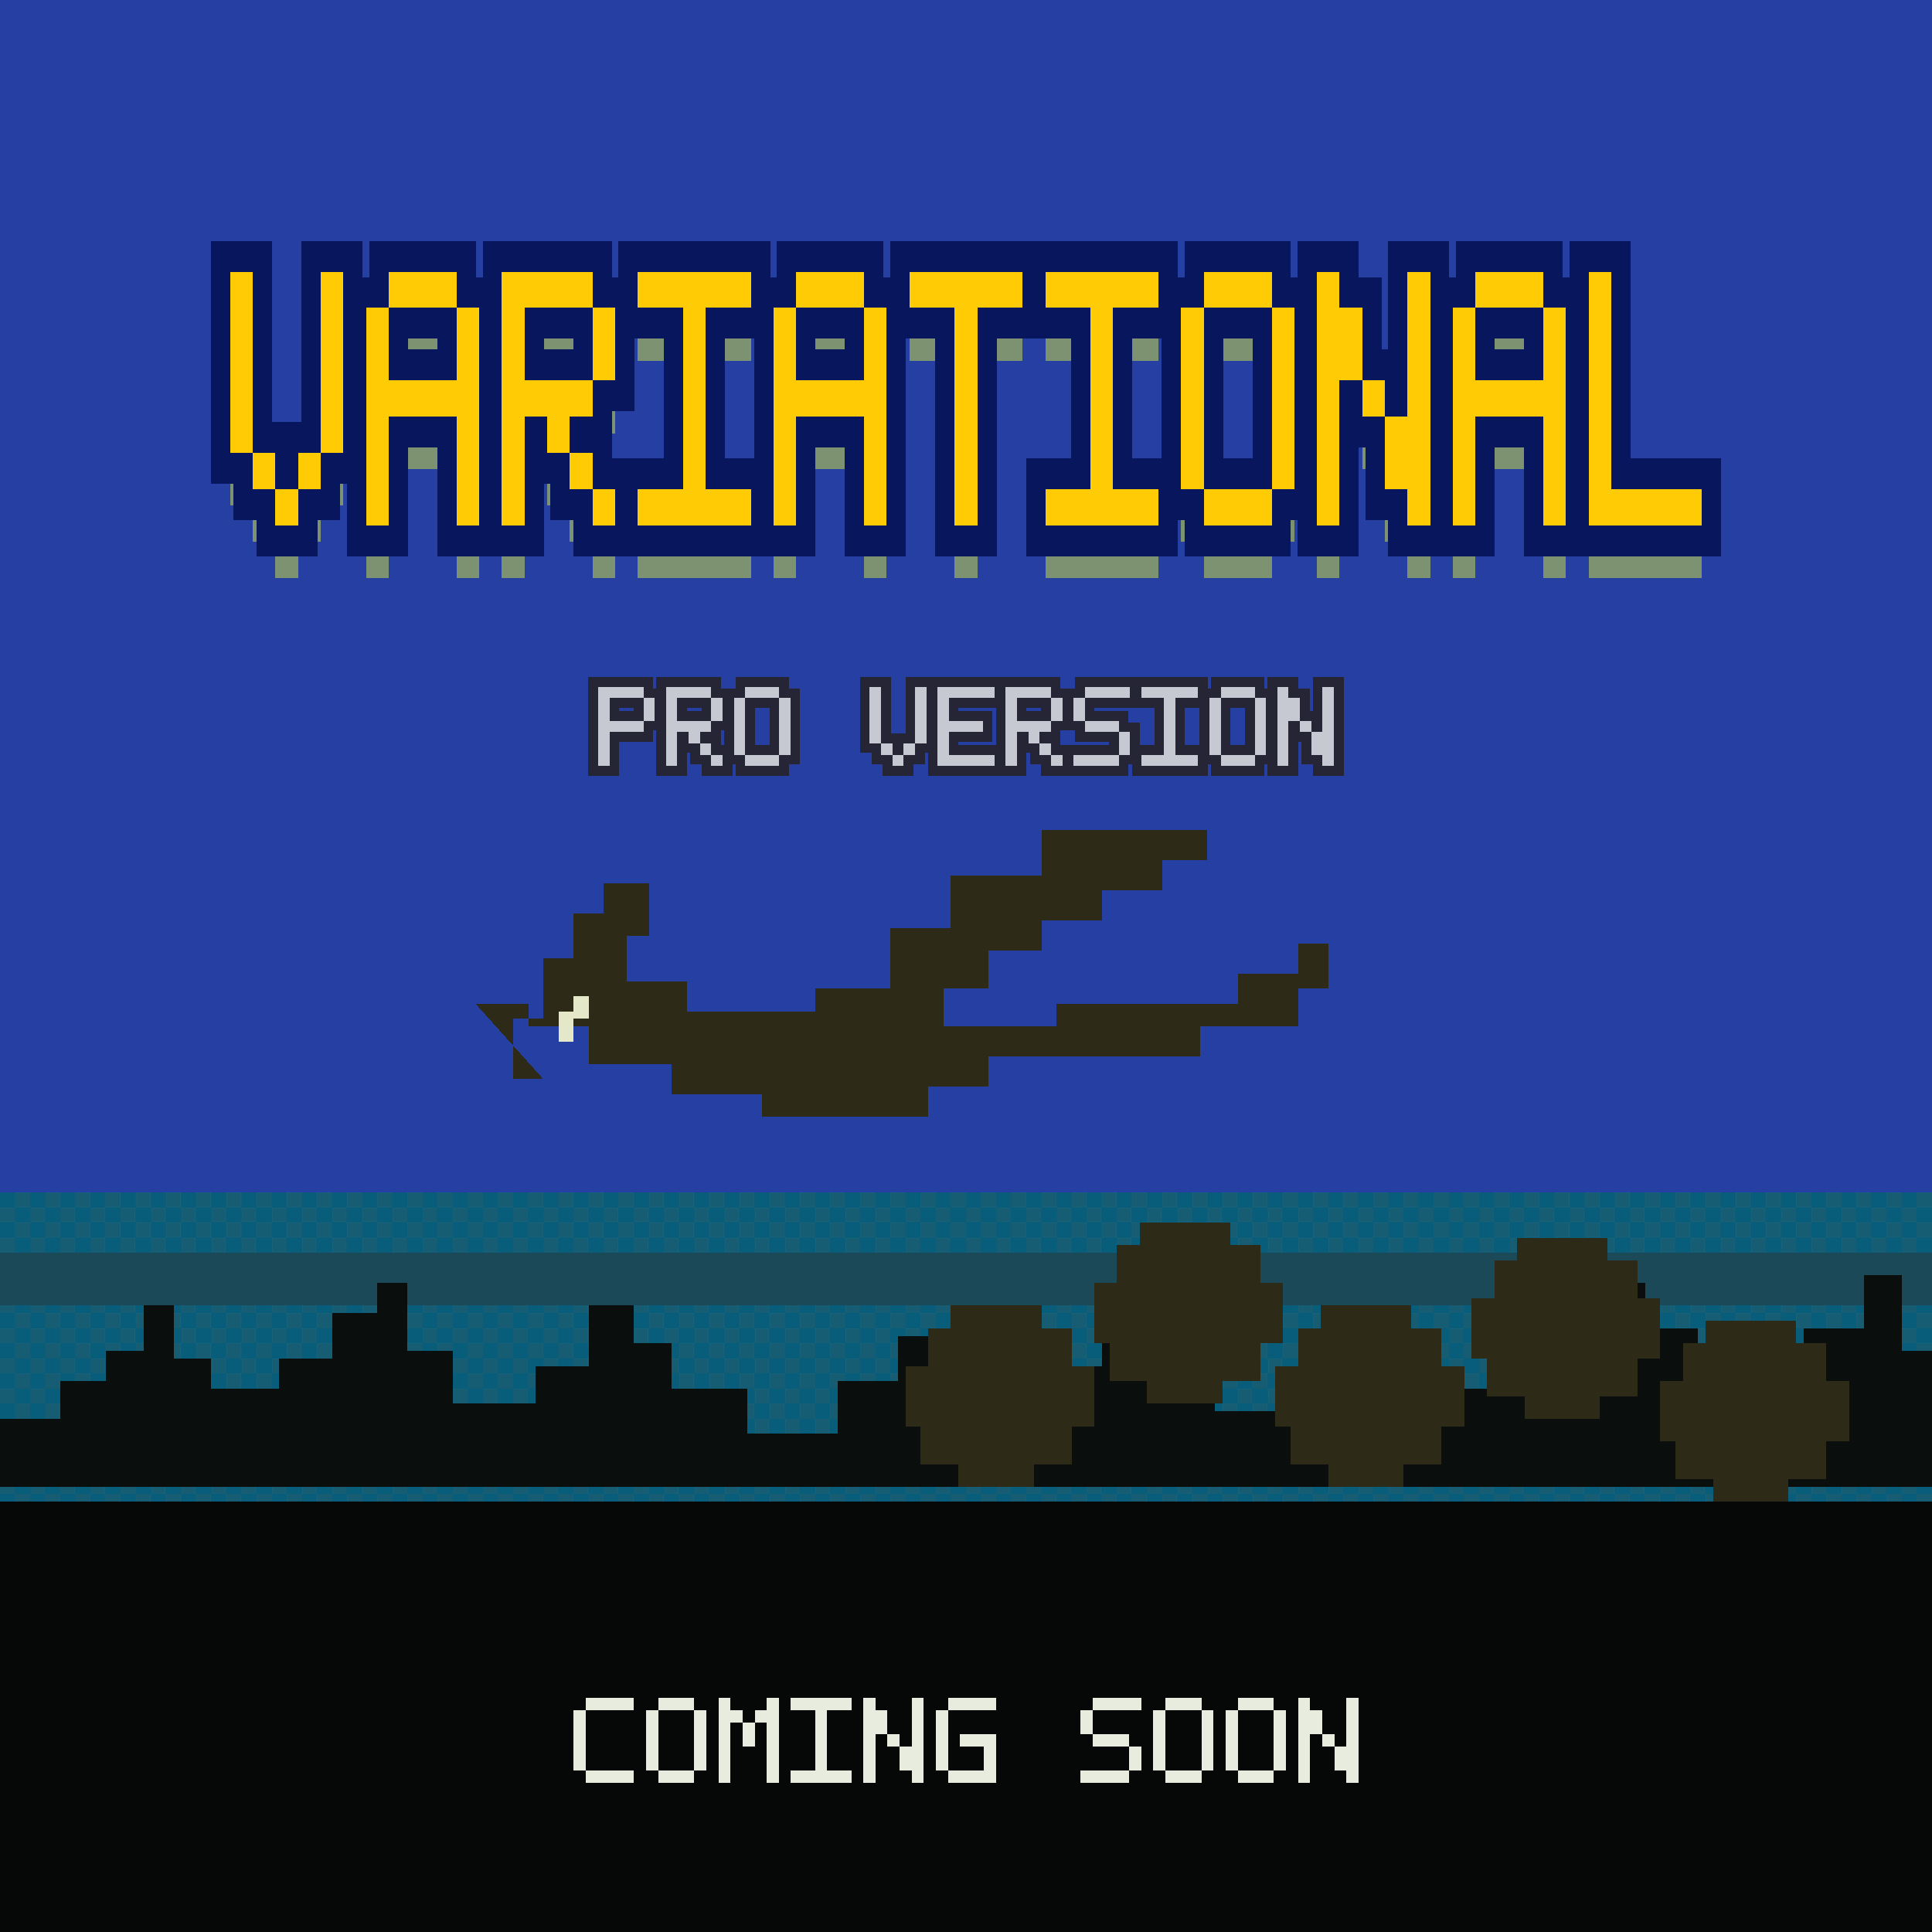
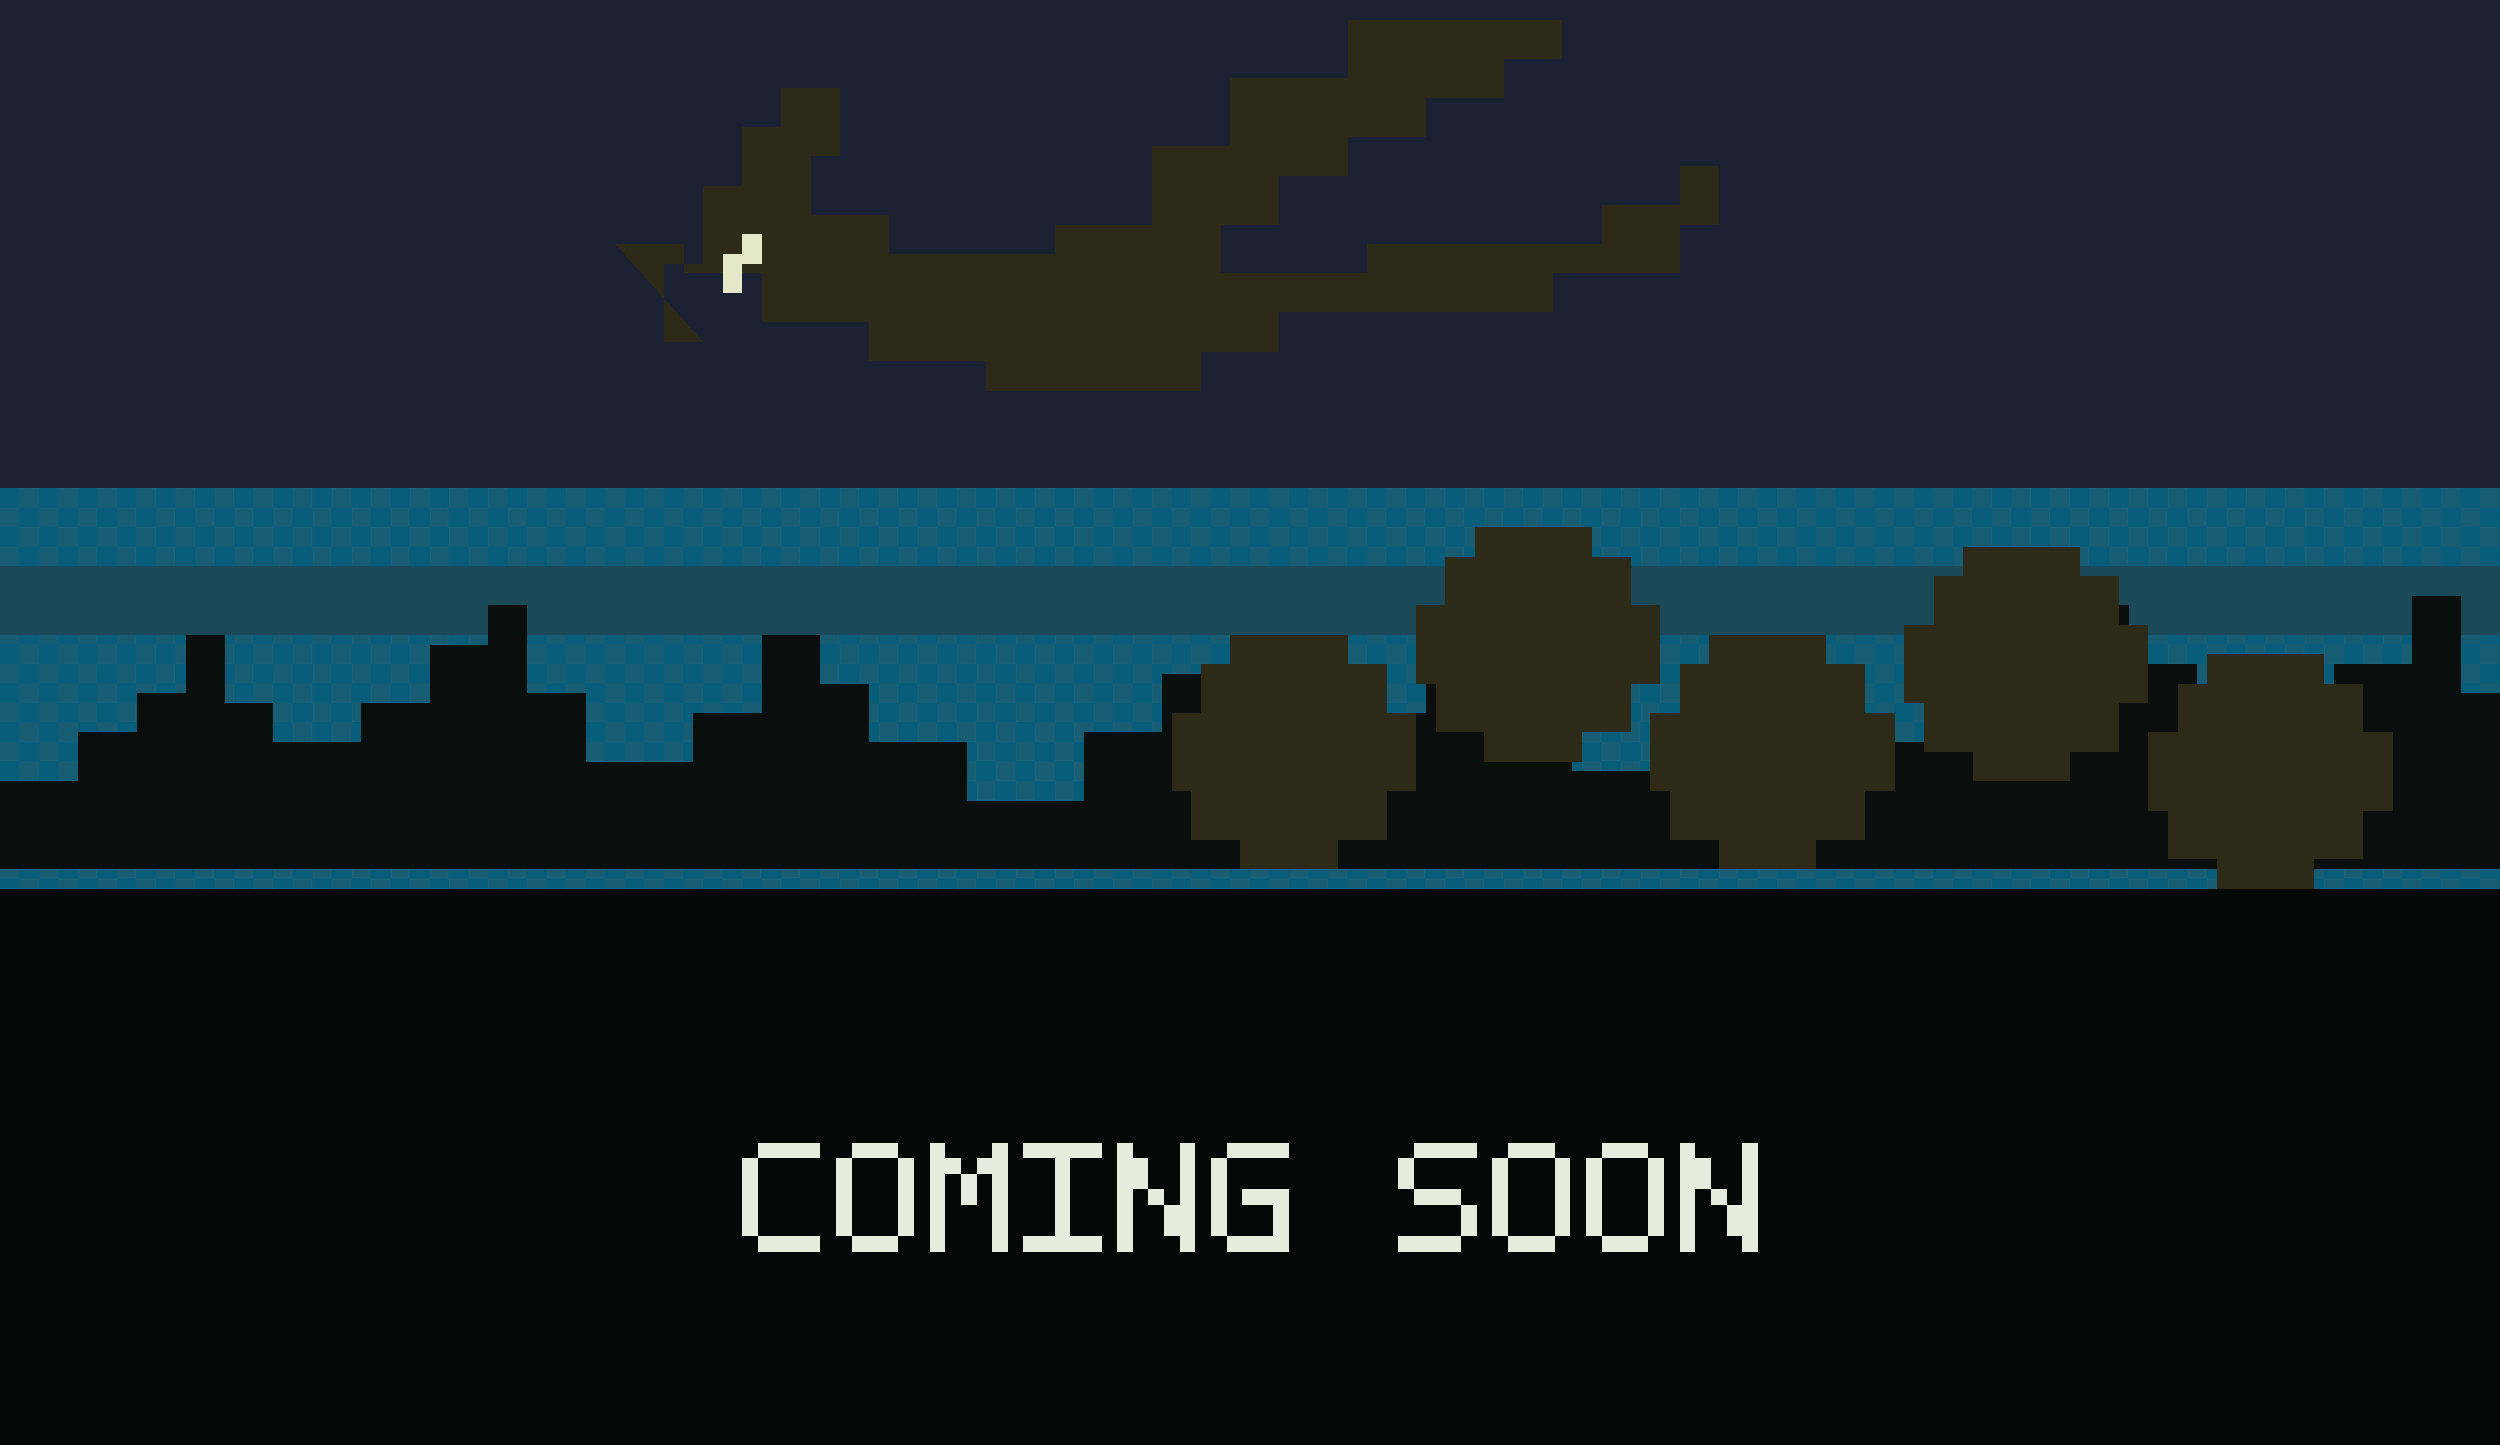
- <svg xmlns="http://www.w3.org/2000/svg" viewBox="0 0 256 256" shape-rendering="crispEdges">
+ <svg xmlns="http://www.w3.org/2000/svg" viewBox="0 108 256 148" shape-rendering="crispEdges">
  <defs>
    <pattern id="dither" width="4" height="4" patternUnits="userSpaceOnUse">
      <rect width="2" height="2" fill="#165c72" />
      <rect x="2" y="2" width="2" height="2" fill="#165c72" />
    </pattern>
  </defs>
-   <path fill="#263fa3" d="M0 0h256v256H0z" />
-   <g transform="translate(30.5 43) scale(3 4.8)">
-     <path d="M0 0h1v1h-1zM4 0h1v1h-1zM0 1h1v1h-1zM4 1h1v1h-1zM0 2h1v1h-1zM4 2h1v1h-1zM0 3h1v1h-1zM4 3h1v1h-1zM0 4h1v1h-1zM4 4h1v1h-1zM1 5h1v1h-1zM3 5h1v1h-1zM2 6h1v1h-1zM7 0h1v1h-1zM8 0h1v1h-1zM9 0h1v1h-1zM6 1h1v1h-1zM10 1h1v1h-1zM6 2h1v1h-1zM10 2h1v1h-1zM6 3h1v1h-1zM7 3h1v1h-1zM8 3h1v1h-1zM9 3h1v1h-1zM10 3h1v1h-1zM6 4h1v1h-1zM10 4h1v1h-1zM6 5h1v1h-1zM10 5h1v1h-1zM6 6h1v1h-1zM10 6h1v1h-1zM12 0h1v1h-1zM13 0h1v1h-1zM14 0h1v1h-1zM15 0h1v1h-1zM12 1h1v1h-1zM16 1h1v1h-1zM12 2h1v1h-1zM16 2h1v1h-1zM12 3h1v1h-1zM13 3h1v1h-1zM14 3h1v1h-1zM15 3h1v1h-1zM12 4h1v1h-1zM14 4h1v1h-1zM12 5h1v1h-1zM15 5h1v1h-1zM12 6h1v1h-1zM16 6h1v1h-1zM18 0h1v1h-1zM19 0h1v1h-1zM20 0h1v1h-1zM21 0h1v1h-1zM22 0h1v1h-1zM20 1h1v1h-1zM20 2h1v1h-1zM20 3h1v1h-1zM20 4h1v1h-1zM20 5h1v1h-1zM18 6h1v1h-1zM19 6h1v1h-1zM20 6h1v1h-1zM21 6h1v1h-1zM22 6h1v1h-1zM25 0h1v1h-1zM26 0h1v1h-1zM27 0h1v1h-1zM24 1h1v1h-1zM28 1h1v1h-1zM24 2h1v1h-1zM28 2h1v1h-1zM24 3h1v1h-1zM25 3h1v1h-1zM26 3h1v1h-1zM27 3h1v1h-1zM28 3h1v1h-1zM24 4h1v1h-1zM28 4h1v1h-1zM24 5h1v1h-1zM28 5h1v1h-1zM24 6h1v1h-1zM28 6h1v1h-1zM30 0h1v1h-1zM31 0h1v1h-1zM32 0h1v1h-1zM33 0h1v1h-1zM34 0h1v1h-1zM32 1h1v1h-1zM32 2h1v1h-1zM32 3h1v1h-1zM32 4h1v1h-1zM32 5h1v1h-1zM32 6h1v1h-1zM36 0h1v1h-1zM37 0h1v1h-1zM38 0h1v1h-1zM39 0h1v1h-1zM40 0h1v1h-1zM38 1h1v1h-1zM38 2h1v1h-1zM38 3h1v1h-1zM38 4h1v1h-1zM38 5h1v1h-1zM36 6h1v1h-1zM37 6h1v1h-1zM38 6h1v1h-1zM39 6h1v1h-1zM40 6h1v1h-1zM43 0h1v1h-1zM44 0h1v1h-1zM45 0h1v1h-1zM42 1h1v1h-1zM46 1h1v1h-1zM42 2h1v1h-1zM46 2h1v1h-1zM42 3h1v1h-1zM46 3h1v1h-1zM42 4h1v1h-1zM46 4h1v1h-1zM42 5h1v1h-1zM46 5h1v1h-1zM43 6h1v1h-1zM44 6h1v1h-1zM45 6h1v1h-1zM48 0h1v1h-1zM52 0h1v1h-1zM48 1h1v1h-1zM49 1h1v1h-1zM52 1h1v1h-1zM48 2h1v1h-1zM49 2h1v1h-1zM52 2h1v1h-1zM48 3h1v1h-1zM50 3h1v1h-1zM52 3h1v1h-1zM48 4h1v1h-1zM51 4h1v1h-1zM52 4h1v1h-1zM48 5h1v1h-1zM51 5h1v1h-1zM52 5h1v1h-1zM48 6h1v1h-1zM52 6h1v1h-1zM55 0h1v1h-1zM56 0h1v1h-1zM57 0h1v1h-1zM54 1h1v1h-1zM58 1h1v1h-1zM54 2h1v1h-1zM58 2h1v1h-1zM54 3h1v1h-1zM55 3h1v1h-1zM56 3h1v1h-1zM57 3h1v1h-1zM58 3h1v1h-1zM54 4h1v1h-1zM58 4h1v1h-1zM54 5h1v1h-1zM58 5h1v1h-1zM54 6h1v1h-1zM58 6h1v1h-1zM60 0h1v1h-1zM60 1h1v1h-1zM60 2h1v1h-1zM60 3h1v1h-1zM60 4h1v1h-1zM60 5h1v1h-1zM60 6h1v1h-1zM61 6h1v1h-1zM62 6h1v1h-1zM63 6h1v1h-1zM64 6h1v1h-1z" fill="#7c9271" />
-   </g>
-   <g transform="translate(30.5 36) scale(3 4.8)">
-     <path d="M0 0h1v1h-1zM4 0h1v1h-1zM0 1h1v1h-1zM4 1h1v1h-1zM0 2h1v1h-1zM4 2h1v1h-1zM0 3h1v1h-1zM4 3h1v1h-1zM0 4h1v1h-1zM4 4h1v1h-1zM1 5h1v1h-1zM3 5h1v1h-1zM2 6h1v1h-1zM7 0h1v1h-1zM8 0h1v1h-1zM9 0h1v1h-1zM6 1h1v1h-1zM10 1h1v1h-1zM6 2h1v1h-1zM10 2h1v1h-1zM6 3h1v1h-1zM7 3h1v1h-1zM8 3h1v1h-1zM9 3h1v1h-1zM10 3h1v1h-1zM6 4h1v1h-1zM10 4h1v1h-1zM6 5h1v1h-1zM10 5h1v1h-1zM6 6h1v1h-1zM10 6h1v1h-1zM12 0h1v1h-1zM13 0h1v1h-1zM14 0h1v1h-1zM15 0h1v1h-1zM12 1h1v1h-1zM16 1h1v1h-1zM12 2h1v1h-1zM16 2h1v1h-1zM12 3h1v1h-1zM13 3h1v1h-1zM14 3h1v1h-1zM15 3h1v1h-1zM12 4h1v1h-1zM14 4h1v1h-1zM12 5h1v1h-1zM15 5h1v1h-1zM12 6h1v1h-1zM16 6h1v1h-1zM18 0h1v1h-1zM19 0h1v1h-1zM20 0h1v1h-1zM21 0h1v1h-1zM22 0h1v1h-1zM20 1h1v1h-1zM20 2h1v1h-1zM20 3h1v1h-1zM20 4h1v1h-1zM20 5h1v1h-1zM18 6h1v1h-1zM19 6h1v1h-1zM20 6h1v1h-1zM21 6h1v1h-1zM22 6h1v1h-1zM25 0h1v1h-1zM26 0h1v1h-1zM27 0h1v1h-1zM24 1h1v1h-1zM28 1h1v1h-1zM24 2h1v1h-1zM28 2h1v1h-1zM24 3h1v1h-1zM25 3h1v1h-1zM26 3h1v1h-1zM27 3h1v1h-1zM28 3h1v1h-1zM24 4h1v1h-1zM28 4h1v1h-1zM24 5h1v1h-1zM28 5h1v1h-1zM24 6h1v1h-1zM28 6h1v1h-1zM30 0h1v1h-1zM31 0h1v1h-1zM32 0h1v1h-1zM33 0h1v1h-1zM34 0h1v1h-1zM32 1h1v1h-1zM32 2h1v1h-1zM32 3h1v1h-1zM32 4h1v1h-1zM32 5h1v1h-1zM32 6h1v1h-1zM36 0h1v1h-1zM37 0h1v1h-1zM38 0h1v1h-1zM39 0h1v1h-1zM40 0h1v1h-1zM38 1h1v1h-1zM38 2h1v1h-1zM38 3h1v1h-1zM38 4h1v1h-1zM38 5h1v1h-1zM36 6h1v1h-1zM37 6h1v1h-1zM38 6h1v1h-1zM39 6h1v1h-1zM40 6h1v1h-1zM43 0h1v1h-1zM44 0h1v1h-1zM45 0h1v1h-1zM42 1h1v1h-1zM46 1h1v1h-1zM42 2h1v1h-1zM46 2h1v1h-1zM42 3h1v1h-1zM46 3h1v1h-1zM42 4h1v1h-1zM46 4h1v1h-1zM42 5h1v1h-1zM46 5h1v1h-1zM43 6h1v1h-1zM44 6h1v1h-1zM45 6h1v1h-1zM48 0h1v1h-1zM52 0h1v1h-1zM48 1h1v1h-1zM49 1h1v1h-1zM52 1h1v1h-1zM48 2h1v1h-1zM49 2h1v1h-1zM52 2h1v1h-1zM48 3h1v1h-1zM50 3h1v1h-1zM52 3h1v1h-1zM48 4h1v1h-1zM51 4h1v1h-1zM52 4h1v1h-1zM48 5h1v1h-1zM51 5h1v1h-1zM52 5h1v1h-1zM48 6h1v1h-1zM52 6h1v1h-1zM55 0h1v1h-1zM56 0h1v1h-1zM57 0h1v1h-1zM54 1h1v1h-1zM58 1h1v1h-1zM54 2h1v1h-1zM58 2h1v1h-1zM54 3h1v1h-1zM55 3h1v1h-1zM56 3h1v1h-1zM57 3h1v1h-1zM58 3h1v1h-1zM54 4h1v1h-1zM58 4h1v1h-1zM54 5h1v1h-1zM58 5h1v1h-1zM54 6h1v1h-1zM58 6h1v1h-1zM60 0h1v1h-1zM60 1h1v1h-1zM60 2h1v1h-1zM60 3h1v1h-1zM60 4h1v1h-1zM60 5h1v1h-1zM60 6h1v1h-1zM61 6h1v1h-1zM62 6h1v1h-1zM63 6h1v1h-1zM64 6h1v1h-1z" fill="none" stroke="#07165d" stroke-width="1.7" stroke-linejoin="miter" />
-     <path d="M0 0h1v1h-1zM4 0h1v1h-1zM0 1h1v1h-1zM4 1h1v1h-1zM0 2h1v1h-1zM4 2h1v1h-1zM0 3h1v1h-1zM4 3h1v1h-1zM0 4h1v1h-1zM4 4h1v1h-1zM1 5h1v1h-1zM3 5h1v1h-1zM2 6h1v1h-1zM7 0h1v1h-1zM8 0h1v1h-1zM9 0h1v1h-1zM6 1h1v1h-1zM10 1h1v1h-1zM6 2h1v1h-1zM10 2h1v1h-1zM6 3h1v1h-1zM7 3h1v1h-1zM8 3h1v1h-1zM9 3h1v1h-1zM10 3h1v1h-1zM6 4h1v1h-1zM10 4h1v1h-1zM6 5h1v1h-1zM10 5h1v1h-1zM6 6h1v1h-1zM10 6h1v1h-1zM12 0h1v1h-1zM13 0h1v1h-1zM14 0h1v1h-1zM15 0h1v1h-1zM12 1h1v1h-1zM16 1h1v1h-1zM12 2h1v1h-1zM16 2h1v1h-1zM12 3h1v1h-1zM13 3h1v1h-1zM14 3h1v1h-1zM15 3h1v1h-1zM12 4h1v1h-1zM14 4h1v1h-1zM12 5h1v1h-1zM15 5h1v1h-1zM12 6h1v1h-1zM16 6h1v1h-1zM18 0h1v1h-1zM19 0h1v1h-1zM20 0h1v1h-1zM21 0h1v1h-1zM22 0h1v1h-1zM20 1h1v1h-1zM20 2h1v1h-1zM20 3h1v1h-1zM20 4h1v1h-1zM20 5h1v1h-1zM18 6h1v1h-1zM19 6h1v1h-1zM20 6h1v1h-1zM21 6h1v1h-1zM22 6h1v1h-1zM25 0h1v1h-1zM26 0h1v1h-1zM27 0h1v1h-1zM24 1h1v1h-1zM28 1h1v1h-1zM24 2h1v1h-1zM28 2h1v1h-1zM24 3h1v1h-1zM25 3h1v1h-1zM26 3h1v1h-1zM27 3h1v1h-1zM28 3h1v1h-1zM24 4h1v1h-1zM28 4h1v1h-1zM24 5h1v1h-1zM28 5h1v1h-1zM24 6h1v1h-1zM28 6h1v1h-1zM30 0h1v1h-1zM31 0h1v1h-1zM32 0h1v1h-1zM33 0h1v1h-1zM34 0h1v1h-1zM32 1h1v1h-1zM32 2h1v1h-1zM32 3h1v1h-1zM32 4h1v1h-1zM32 5h1v1h-1zM32 6h1v1h-1zM36 0h1v1h-1zM37 0h1v1h-1zM38 0h1v1h-1zM39 0h1v1h-1zM40 0h1v1h-1zM38 1h1v1h-1zM38 2h1v1h-1zM38 3h1v1h-1zM38 4h1v1h-1zM38 5h1v1h-1zM36 6h1v1h-1zM37 6h1v1h-1zM38 6h1v1h-1zM39 6h1v1h-1zM40 6h1v1h-1zM43 0h1v1h-1zM44 0h1v1h-1zM45 0h1v1h-1zM42 1h1v1h-1zM46 1h1v1h-1zM42 2h1v1h-1zM46 2h1v1h-1zM42 3h1v1h-1zM46 3h1v1h-1zM42 4h1v1h-1zM46 4h1v1h-1zM42 5h1v1h-1zM46 5h1v1h-1zM43 6h1v1h-1zM44 6h1v1h-1zM45 6h1v1h-1zM48 0h1v1h-1zM52 0h1v1h-1zM48 1h1v1h-1zM49 1h1v1h-1zM52 1h1v1h-1zM48 2h1v1h-1zM49 2h1v1h-1zM52 2h1v1h-1zM48 3h1v1h-1zM50 3h1v1h-1zM52 3h1v1h-1zM48 4h1v1h-1zM51 4h1v1h-1zM52 4h1v1h-1zM48 5h1v1h-1zM51 5h1v1h-1zM52 5h1v1h-1zM48 6h1v1h-1zM52 6h1v1h-1zM55 0h1v1h-1zM56 0h1v1h-1zM57 0h1v1h-1zM54 1h1v1h-1zM58 1h1v1h-1zM54 2h1v1h-1zM58 2h1v1h-1zM54 3h1v1h-1zM55 3h1v1h-1zM56 3h1v1h-1zM57 3h1v1h-1zM58 3h1v1h-1zM54 4h1v1h-1zM58 4h1v1h-1zM54 5h1v1h-1zM58 5h1v1h-1zM54 6h1v1h-1zM58 6h1v1h-1zM60 0h1v1h-1zM60 1h1v1h-1zM60 2h1v1h-1zM60 3h1v1h-1zM60 4h1v1h-1zM60 5h1v1h-1zM60 6h1v1h-1zM61 6h1v1h-1zM62 6h1v1h-1zM63 6h1v1h-1zM64 6h1v1h-1z" fill="#ffcb05" />
-   </g>
-   <g transform="translate(79.25 91) scale(1.5 1.5)">
-     <path d="M0 0h1v1h-1zM1 0h1v1h-1zM2 0h1v1h-1zM3 0h1v1h-1zM0 1h1v1h-1zM4 1h1v1h-1zM0 2h1v1h-1zM4 2h1v1h-1zM0 3h1v1h-1zM1 3h1v1h-1zM2 3h1v1h-1zM3 3h1v1h-1zM0 4h1v1h-1zM0 5h1v1h-1zM0 6h1v1h-1zM6 0h1v1h-1zM7 0h1v1h-1zM8 0h1v1h-1zM9 0h1v1h-1zM6 1h1v1h-1zM10 1h1v1h-1zM6 2h1v1h-1zM10 2h1v1h-1zM6 3h1v1h-1zM7 3h1v1h-1zM8 3h1v1h-1zM9 3h1v1h-1zM6 4h1v1h-1zM8 4h1v1h-1zM6 5h1v1h-1zM9 5h1v1h-1zM6 6h1v1h-1zM10 6h1v1h-1zM13 0h1v1h-1zM14 0h1v1h-1zM15 0h1v1h-1zM12 1h1v1h-1zM16 1h1v1h-1zM12 2h1v1h-1zM16 2h1v1h-1zM12 3h1v1h-1zM16 3h1v1h-1zM12 4h1v1h-1zM16 4h1v1h-1zM12 5h1v1h-1zM16 5h1v1h-1zM13 6h1v1h-1zM14 6h1v1h-1zM15 6h1v1h-1zM24 0h1v1h-1zM28 0h1v1h-1zM24 1h1v1h-1zM28 1h1v1h-1zM24 2h1v1h-1zM28 2h1v1h-1zM24 3h1v1h-1zM28 3h1v1h-1zM24 4h1v1h-1zM28 4h1v1h-1zM25 5h1v1h-1zM27 5h1v1h-1zM26 6h1v1h-1zM30 0h1v1h-1zM31 0h1v1h-1zM32 0h1v1h-1zM33 0h1v1h-1zM34 0h1v1h-1zM30 1h1v1h-1zM30 2h1v1h-1zM30 3h1v1h-1zM31 3h1v1h-1zM32 3h1v1h-1zM33 3h1v1h-1zM30 4h1v1h-1zM30 5h1v1h-1zM30 6h1v1h-1zM31 6h1v1h-1zM32 6h1v1h-1zM33 6h1v1h-1zM34 6h1v1h-1zM36 0h1v1h-1zM37 0h1v1h-1zM38 0h1v1h-1zM39 0h1v1h-1zM36 1h1v1h-1zM40 1h1v1h-1zM36 2h1v1h-1zM40 2h1v1h-1zM36 3h1v1h-1zM37 3h1v1h-1zM38 3h1v1h-1zM39 3h1v1h-1zM36 4h1v1h-1zM38 4h1v1h-1zM36 5h1v1h-1zM39 5h1v1h-1zM36 6h1v1h-1zM40 6h1v1h-1zM43 0h1v1h-1zM44 0h1v1h-1zM45 0h1v1h-1zM46 0h1v1h-1zM42 1h1v1h-1zM42 2h1v1h-1zM43 3h1v1h-1zM44 3h1v1h-1zM45 3h1v1h-1zM46 4h1v1h-1zM46 5h1v1h-1zM42 6h1v1h-1zM43 6h1v1h-1zM44 6h1v1h-1zM45 6h1v1h-1zM48 0h1v1h-1zM49 0h1v1h-1zM50 0h1v1h-1zM51 0h1v1h-1zM52 0h1v1h-1zM50 1h1v1h-1zM50 2h1v1h-1zM50 3h1v1h-1zM50 4h1v1h-1zM50 5h1v1h-1zM48 6h1v1h-1zM49 6h1v1h-1zM50 6h1v1h-1zM51 6h1v1h-1zM52 6h1v1h-1zM55 0h1v1h-1zM56 0h1v1h-1zM57 0h1v1h-1zM54 1h1v1h-1zM58 1h1v1h-1zM54 2h1v1h-1zM58 2h1v1h-1zM54 3h1v1h-1zM58 3h1v1h-1zM54 4h1v1h-1zM58 4h1v1h-1zM54 5h1v1h-1zM58 5h1v1h-1zM55 6h1v1h-1zM56 6h1v1h-1zM57 6h1v1h-1zM60 0h1v1h-1zM64 0h1v1h-1zM60 1h1v1h-1zM61 1h1v1h-1zM64 1h1v1h-1zM60 2h1v1h-1zM61 2h1v1h-1zM64 2h1v1h-1zM60 3h1v1h-1zM62 3h1v1h-1zM64 3h1v1h-1zM60 4h1v1h-1zM63 4h1v1h-1zM64 4h1v1h-1zM60 5h1v1h-1zM63 5h1v1h-1zM64 5h1v1h-1zM60 6h1v1h-1zM64 6h1v1h-1z" fill="none" stroke="#252536" stroke-width="1.7" stroke-linejoin="miter" />
-     <path d="M0 0h1v1h-1zM1 0h1v1h-1zM2 0h1v1h-1zM3 0h1v1h-1zM0 1h1v1h-1zM4 1h1v1h-1zM0 2h1v1h-1zM4 2h1v1h-1zM0 3h1v1h-1zM1 3h1v1h-1zM2 3h1v1h-1zM3 3h1v1h-1zM0 4h1v1h-1zM0 5h1v1h-1zM0 6h1v1h-1zM6 0h1v1h-1zM7 0h1v1h-1zM8 0h1v1h-1zM9 0h1v1h-1zM6 1h1v1h-1zM10 1h1v1h-1zM6 2h1v1h-1zM10 2h1v1h-1zM6 3h1v1h-1zM7 3h1v1h-1zM8 3h1v1h-1zM9 3h1v1h-1zM6 4h1v1h-1zM8 4h1v1h-1zM6 5h1v1h-1zM9 5h1v1h-1zM6 6h1v1h-1zM10 6h1v1h-1zM13 0h1v1h-1zM14 0h1v1h-1zM15 0h1v1h-1zM12 1h1v1h-1zM16 1h1v1h-1zM12 2h1v1h-1zM16 2h1v1h-1zM12 3h1v1h-1zM16 3h1v1h-1zM12 4h1v1h-1zM16 4h1v1h-1zM12 5h1v1h-1zM16 5h1v1h-1zM13 6h1v1h-1zM14 6h1v1h-1zM15 6h1v1h-1zM24 0h1v1h-1zM28 0h1v1h-1zM24 1h1v1h-1zM28 1h1v1h-1zM24 2h1v1h-1zM28 2h1v1h-1zM24 3h1v1h-1zM28 3h1v1h-1zM24 4h1v1h-1zM28 4h1v1h-1zM25 5h1v1h-1zM27 5h1v1h-1zM26 6h1v1h-1zM30 0h1v1h-1zM31 0h1v1h-1zM32 0h1v1h-1zM33 0h1v1h-1zM34 0h1v1h-1zM30 1h1v1h-1zM30 2h1v1h-1zM30 3h1v1h-1zM31 3h1v1h-1zM32 3h1v1h-1zM33 3h1v1h-1zM30 4h1v1h-1zM30 5h1v1h-1zM30 6h1v1h-1zM31 6h1v1h-1zM32 6h1v1h-1zM33 6h1v1h-1zM34 6h1v1h-1zM36 0h1v1h-1zM37 0h1v1h-1zM38 0h1v1h-1zM39 0h1v1h-1zM36 1h1v1h-1zM40 1h1v1h-1zM36 2h1v1h-1zM40 2h1v1h-1zM36 3h1v1h-1zM37 3h1v1h-1zM38 3h1v1h-1zM39 3h1v1h-1zM36 4h1v1h-1zM38 4h1v1h-1zM36 5h1v1h-1zM39 5h1v1h-1zM36 6h1v1h-1zM40 6h1v1h-1zM43 0h1v1h-1zM44 0h1v1h-1zM45 0h1v1h-1zM46 0h1v1h-1zM42 1h1v1h-1zM42 2h1v1h-1zM43 3h1v1h-1zM44 3h1v1h-1zM45 3h1v1h-1zM46 4h1v1h-1zM46 5h1v1h-1zM42 6h1v1h-1zM43 6h1v1h-1zM44 6h1v1h-1zM45 6h1v1h-1zM48 0h1v1h-1zM49 0h1v1h-1zM50 0h1v1h-1zM51 0h1v1h-1zM52 0h1v1h-1zM50 1h1v1h-1zM50 2h1v1h-1zM50 3h1v1h-1zM50 4h1v1h-1zM50 5h1v1h-1zM48 6h1v1h-1zM49 6h1v1h-1zM50 6h1v1h-1zM51 6h1v1h-1zM52 6h1v1h-1zM55 0h1v1h-1zM56 0h1v1h-1zM57 0h1v1h-1zM54 1h1v1h-1zM58 1h1v1h-1zM54 2h1v1h-1zM58 2h1v1h-1zM54 3h1v1h-1zM58 3h1v1h-1zM54 4h1v1h-1zM58 4h1v1h-1zM54 5h1v1h-1zM58 5h1v1h-1zM55 6h1v1h-1zM56 6h1v1h-1zM57 6h1v1h-1zM60 0h1v1h-1zM64 0h1v1h-1zM60 1h1v1h-1zM61 1h1v1h-1zM64 1h1v1h-1zM60 2h1v1h-1zM61 2h1v1h-1zM64 2h1v1h-1zM60 3h1v1h-1zM62 3h1v1h-1zM64 3h1v1h-1zM60 4h1v1h-1zM63 4h1v1h-1zM64 4h1v1h-1zM60 5h1v1h-1zM63 5h1v1h-1zM64 5h1v1h-1zM60 6h1v1h-1zM64 6h1v1h-1z" fill="#c6c8d2" />
-   </g>
+   <path fill="#1b2133" d="M0 0h256v256H0z" />
  <path fill="#2d2b18" d="M72 143h-4v-8h4v-8h4v-6h4v-4h6v7h-3v6h8v4h17v-3h10v-8h8v-7h12v-6h22v4h-6v4h-8v4h-8v4h-7v5h-6v5h15v-3h24v-4h8v-4h4v6h-4v5h-13v4h-28v4h-8v4h-22v-3h-12v-4h-11v-5h-8v-3h-7z" />
  <path fill="#e4e7c8" d="M74 134h2v-2h2v3h-2v3h-2z" />
  <path fill="#075d7a" d="M0 158h256v44H0z" />
  <path fill="url(#dither)" d="M0 158h256v44H0z" />
  <path fill="#1b4958" d="M0 166h256v7H0z" />
  <path fill="#0a0e0c" d="M0 188h8v-5h6v-4h5v-6h4v7h5v4h9v-4h7v-6h6v-4h4v9h6v7h11v-5h7v-8h6v5h5v6h10v6h12v-7h8v-6h7v8h11v-4h9v-10h6v7h9v9h11v-6h7v-7h6v5h5v5h14v-7h7v-7h7v6h7v6h14v-6h8v-7h5v10h6v18H0z" />
  <path fill="#050806" d="M0 199h256v57H0z" />
  <path fill="#2d2b18" d="M126 173h12v3h4v5h3v8h-3v5h-5v3h-10v-3h-5v-5h-2v-8h3v-5h3z" />
  <path fill="#2d2b18" d="M151 162h12v3h4v5h3v8h-3v5h-5v3h-10v-3h-5v-5h-2v-8h3v-5h3z" />
  <path fill="#2d2b18" d="M175 173h12v3h4v5h3v8h-3v5h-5v3h-10v-3h-5v-5h-2v-8h3v-5h3z" />
  <path fill="#2d2b18" d="M201 164h12v3h4v5h3v8h-3v5h-5v3h-10v-3h-5v-5h-2v-8h3v-5h3z" />
  <path fill="#2d2b18" d="M226 175h12v3h4v5h3v8h-3v5h-5v3h-10v-3h-5v-5h-2v-8h3v-5h3z" />
  <g transform="translate(76 225) scale(1.6 1.6)">
    <path d="M1 0h1v1h-1zM2 0h1v1h-1zM3 0h1v1h-1zM4 0h1v1h-1zM0 1h1v1h-1zM0 2h1v1h-1zM0 3h1v1h-1zM0 4h1v1h-1zM0 5h1v1h-1zM1 6h1v1h-1zM2 6h1v1h-1zM3 6h1v1h-1zM4 6h1v1h-1zM7 0h1v1h-1zM8 0h1v1h-1zM9 0h1v1h-1zM6 1h1v1h-1zM10 1h1v1h-1zM6 2h1v1h-1zM10 2h1v1h-1zM6 3h1v1h-1zM10 3h1v1h-1zM6 4h1v1h-1zM10 4h1v1h-1zM6 5h1v1h-1zM10 5h1v1h-1zM7 6h1v1h-1zM8 6h1v1h-1zM9 6h1v1h-1zM12 0h1v1h-1zM16 0h1v1h-1zM12 1h1v1h-1zM13 1h1v1h-1zM15 1h1v1h-1zM16 1h1v1h-1zM12 2h1v1h-1zM14 2h1v1h-1zM16 2h1v1h-1zM12 3h1v1h-1zM14 3h1v1h-1zM16 3h1v1h-1zM12 4h1v1h-1zM16 4h1v1h-1zM12 5h1v1h-1zM16 5h1v1h-1zM12 6h1v1h-1zM16 6h1v1h-1zM18 0h1v1h-1zM19 0h1v1h-1zM20 0h1v1h-1zM21 0h1v1h-1zM22 0h1v1h-1zM20 1h1v1h-1zM20 2h1v1h-1zM20 3h1v1h-1zM20 4h1v1h-1zM20 5h1v1h-1zM18 6h1v1h-1zM19 6h1v1h-1zM20 6h1v1h-1zM21 6h1v1h-1zM22 6h1v1h-1zM24 0h1v1h-1zM28 0h1v1h-1zM24 1h1v1h-1zM25 1h1v1h-1zM28 1h1v1h-1zM24 2h1v1h-1zM25 2h1v1h-1zM28 2h1v1h-1zM24 3h1v1h-1zM26 3h1v1h-1zM28 3h1v1h-1zM24 4h1v1h-1zM27 4h1v1h-1zM28 4h1v1h-1zM24 5h1v1h-1zM27 5h1v1h-1zM28 5h1v1h-1zM24 6h1v1h-1zM28 6h1v1h-1zM31 0h1v1h-1zM32 0h1v1h-1zM33 0h1v1h-1zM34 0h1v1h-1zM30 1h1v1h-1zM30 2h1v1h-1zM30 3h1v1h-1zM32 3h1v1h-1zM33 3h1v1h-1zM34 3h1v1h-1zM30 4h1v1h-1zM34 4h1v1h-1zM30 5h1v1h-1zM34 5h1v1h-1zM31 6h1v1h-1zM32 6h1v1h-1zM33 6h1v1h-1zM34 6h1v1h-1zM43 0h1v1h-1zM44 0h1v1h-1zM45 0h1v1h-1zM46 0h1v1h-1zM42 1h1v1h-1zM42 2h1v1h-1zM43 3h1v1h-1zM44 3h1v1h-1zM45 3h1v1h-1zM46 4h1v1h-1zM46 5h1v1h-1zM42 6h1v1h-1zM43 6h1v1h-1zM44 6h1v1h-1zM45 6h1v1h-1zM49 0h1v1h-1zM50 0h1v1h-1zM51 0h1v1h-1zM48 1h1v1h-1zM52 1h1v1h-1zM48 2h1v1h-1zM52 2h1v1h-1zM48 3h1v1h-1zM52 3h1v1h-1zM48 4h1v1h-1zM52 4h1v1h-1zM48 5h1v1h-1zM52 5h1v1h-1zM49 6h1v1h-1zM50 6h1v1h-1zM51 6h1v1h-1zM55 0h1v1h-1zM56 0h1v1h-1zM57 0h1v1h-1zM54 1h1v1h-1zM58 1h1v1h-1zM54 2h1v1h-1zM58 2h1v1h-1zM54 3h1v1h-1zM58 3h1v1h-1zM54 4h1v1h-1zM58 4h1v1h-1zM54 5h1v1h-1zM58 5h1v1h-1zM55 6h1v1h-1zM56 6h1v1h-1zM57 6h1v1h-1zM60 0h1v1h-1zM64 0h1v1h-1zM60 1h1v1h-1zM61 1h1v1h-1zM64 1h1v1h-1zM60 2h1v1h-1zM61 2h1v1h-1zM64 2h1v1h-1zM60 3h1v1h-1zM62 3h1v1h-1zM64 3h1v1h-1zM60 4h1v1h-1zM63 4h1v1h-1zM64 4h1v1h-1zM60 5h1v1h-1zM63 5h1v1h-1zM64 5h1v1h-1zM60 6h1v1h-1zM64 6h1v1h-1z" fill="#e7ecdf" />
  </g>
</svg>
